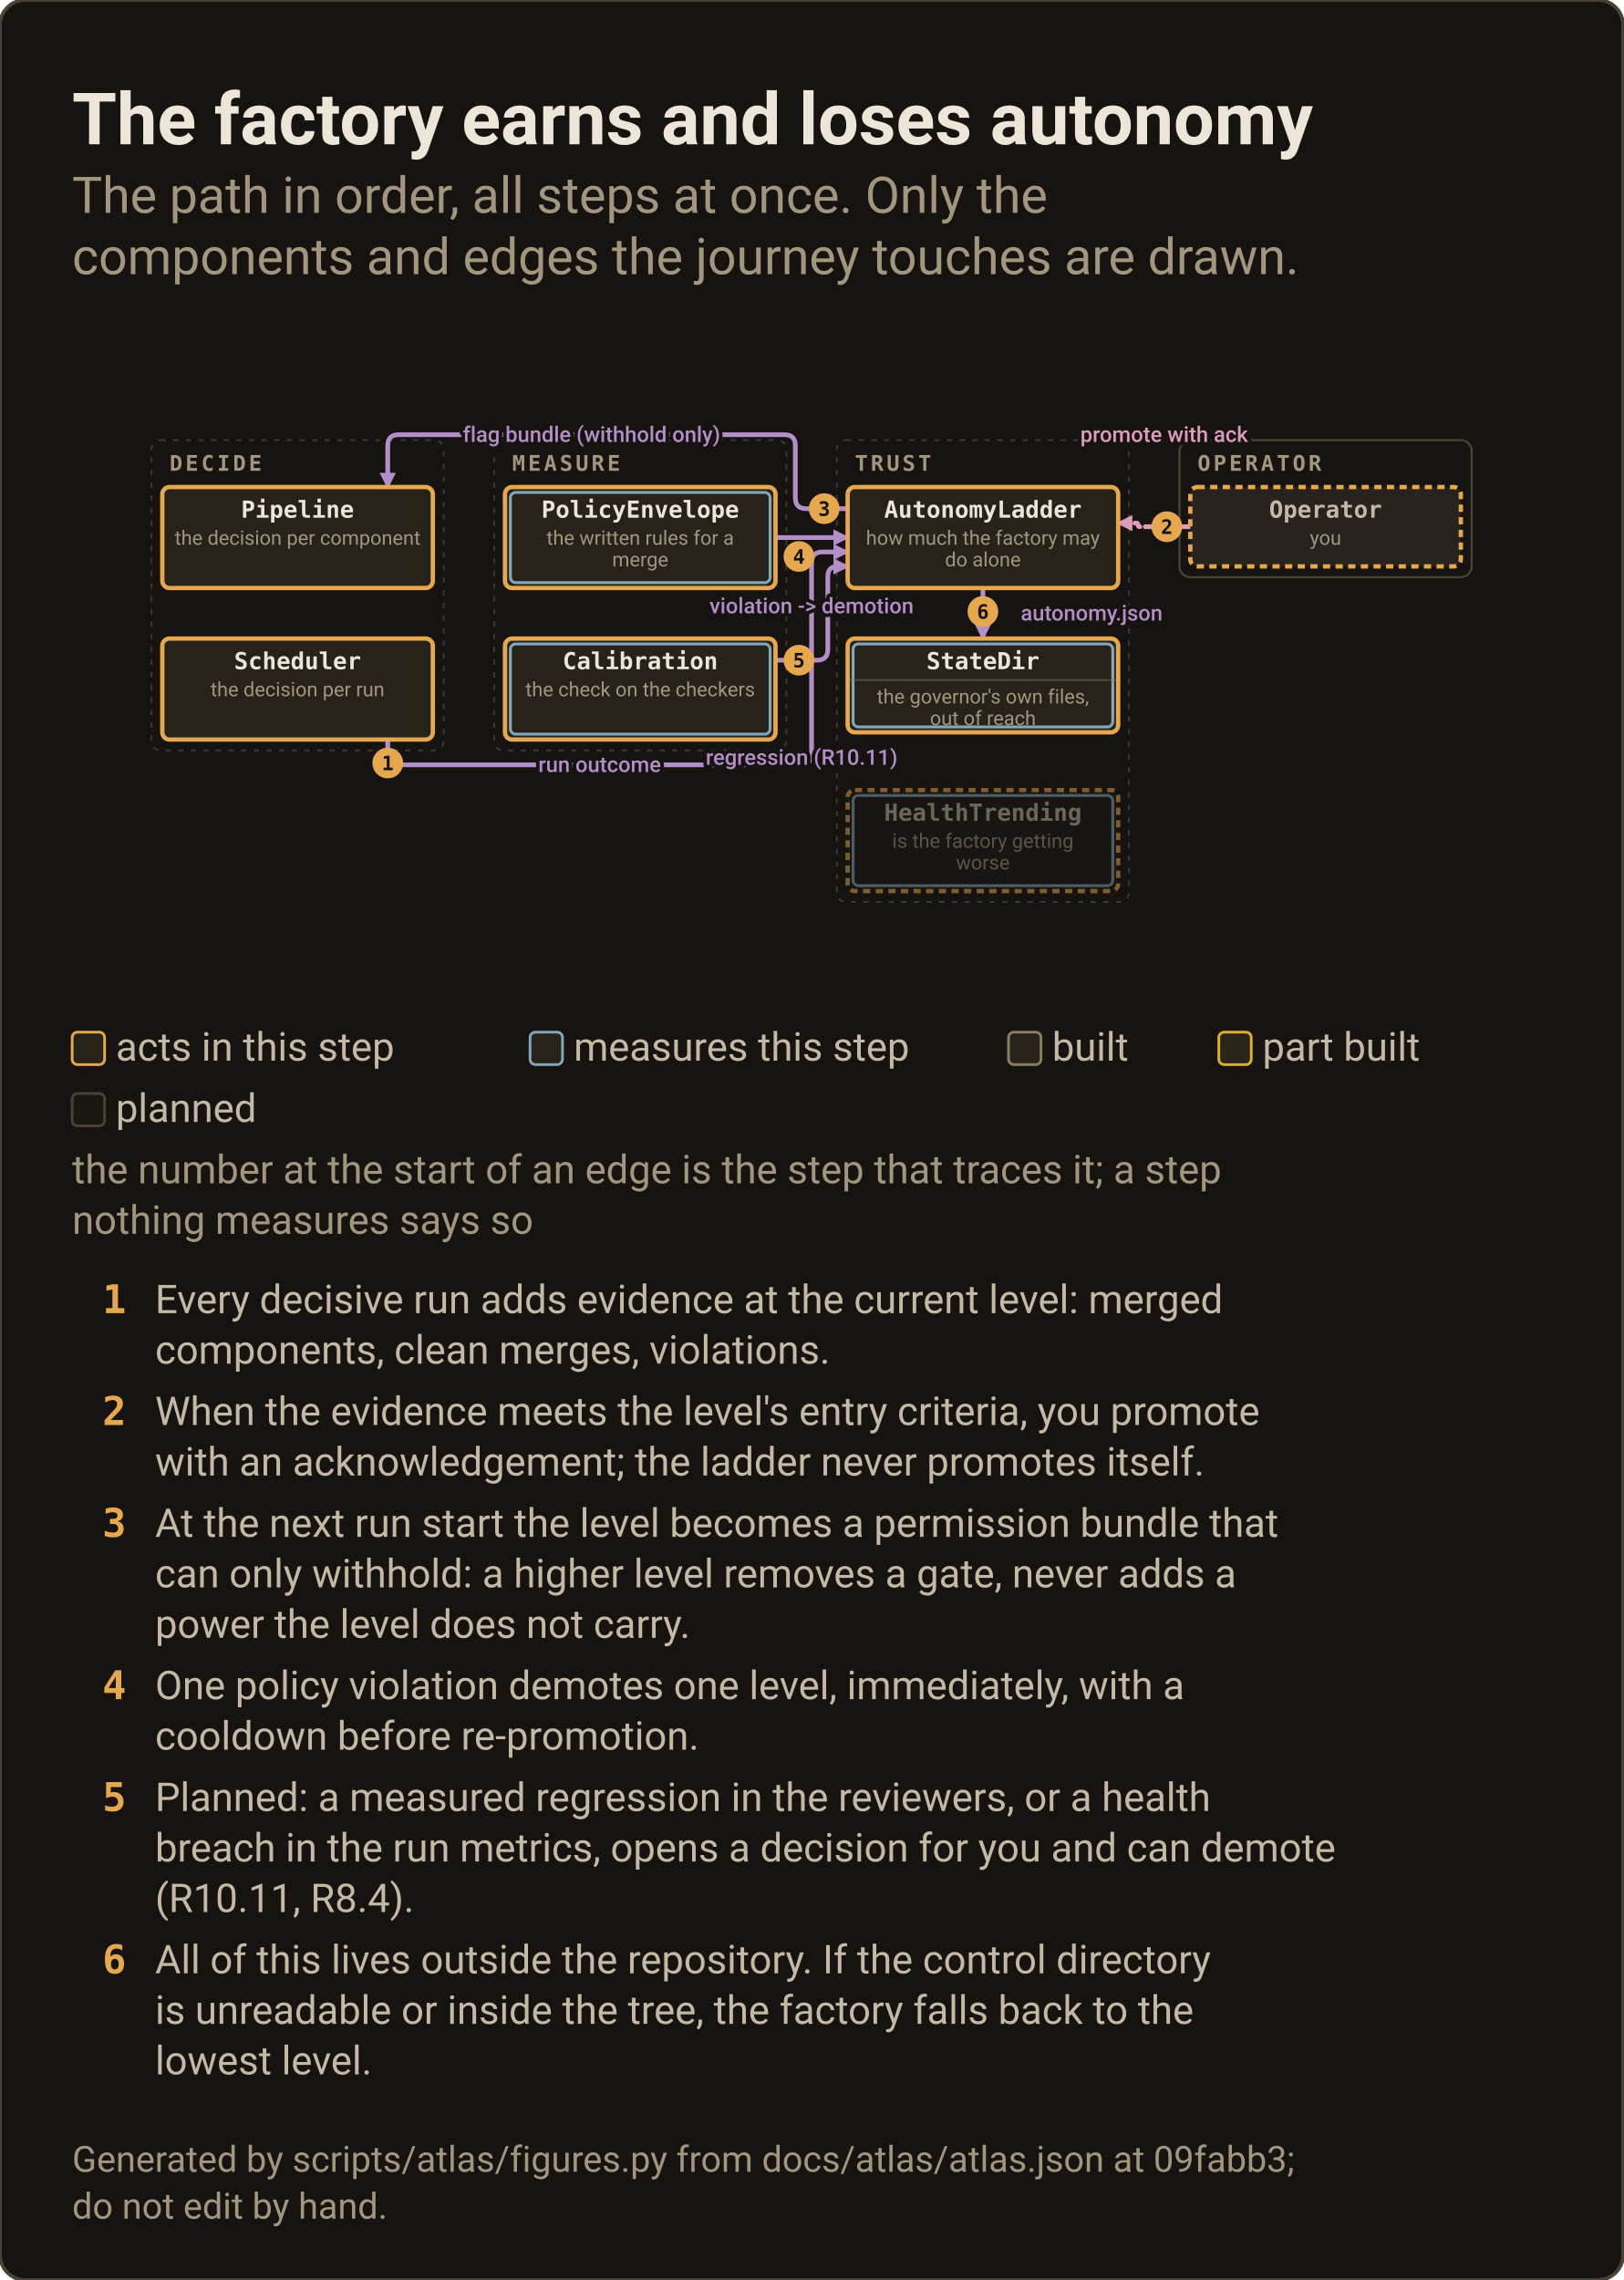
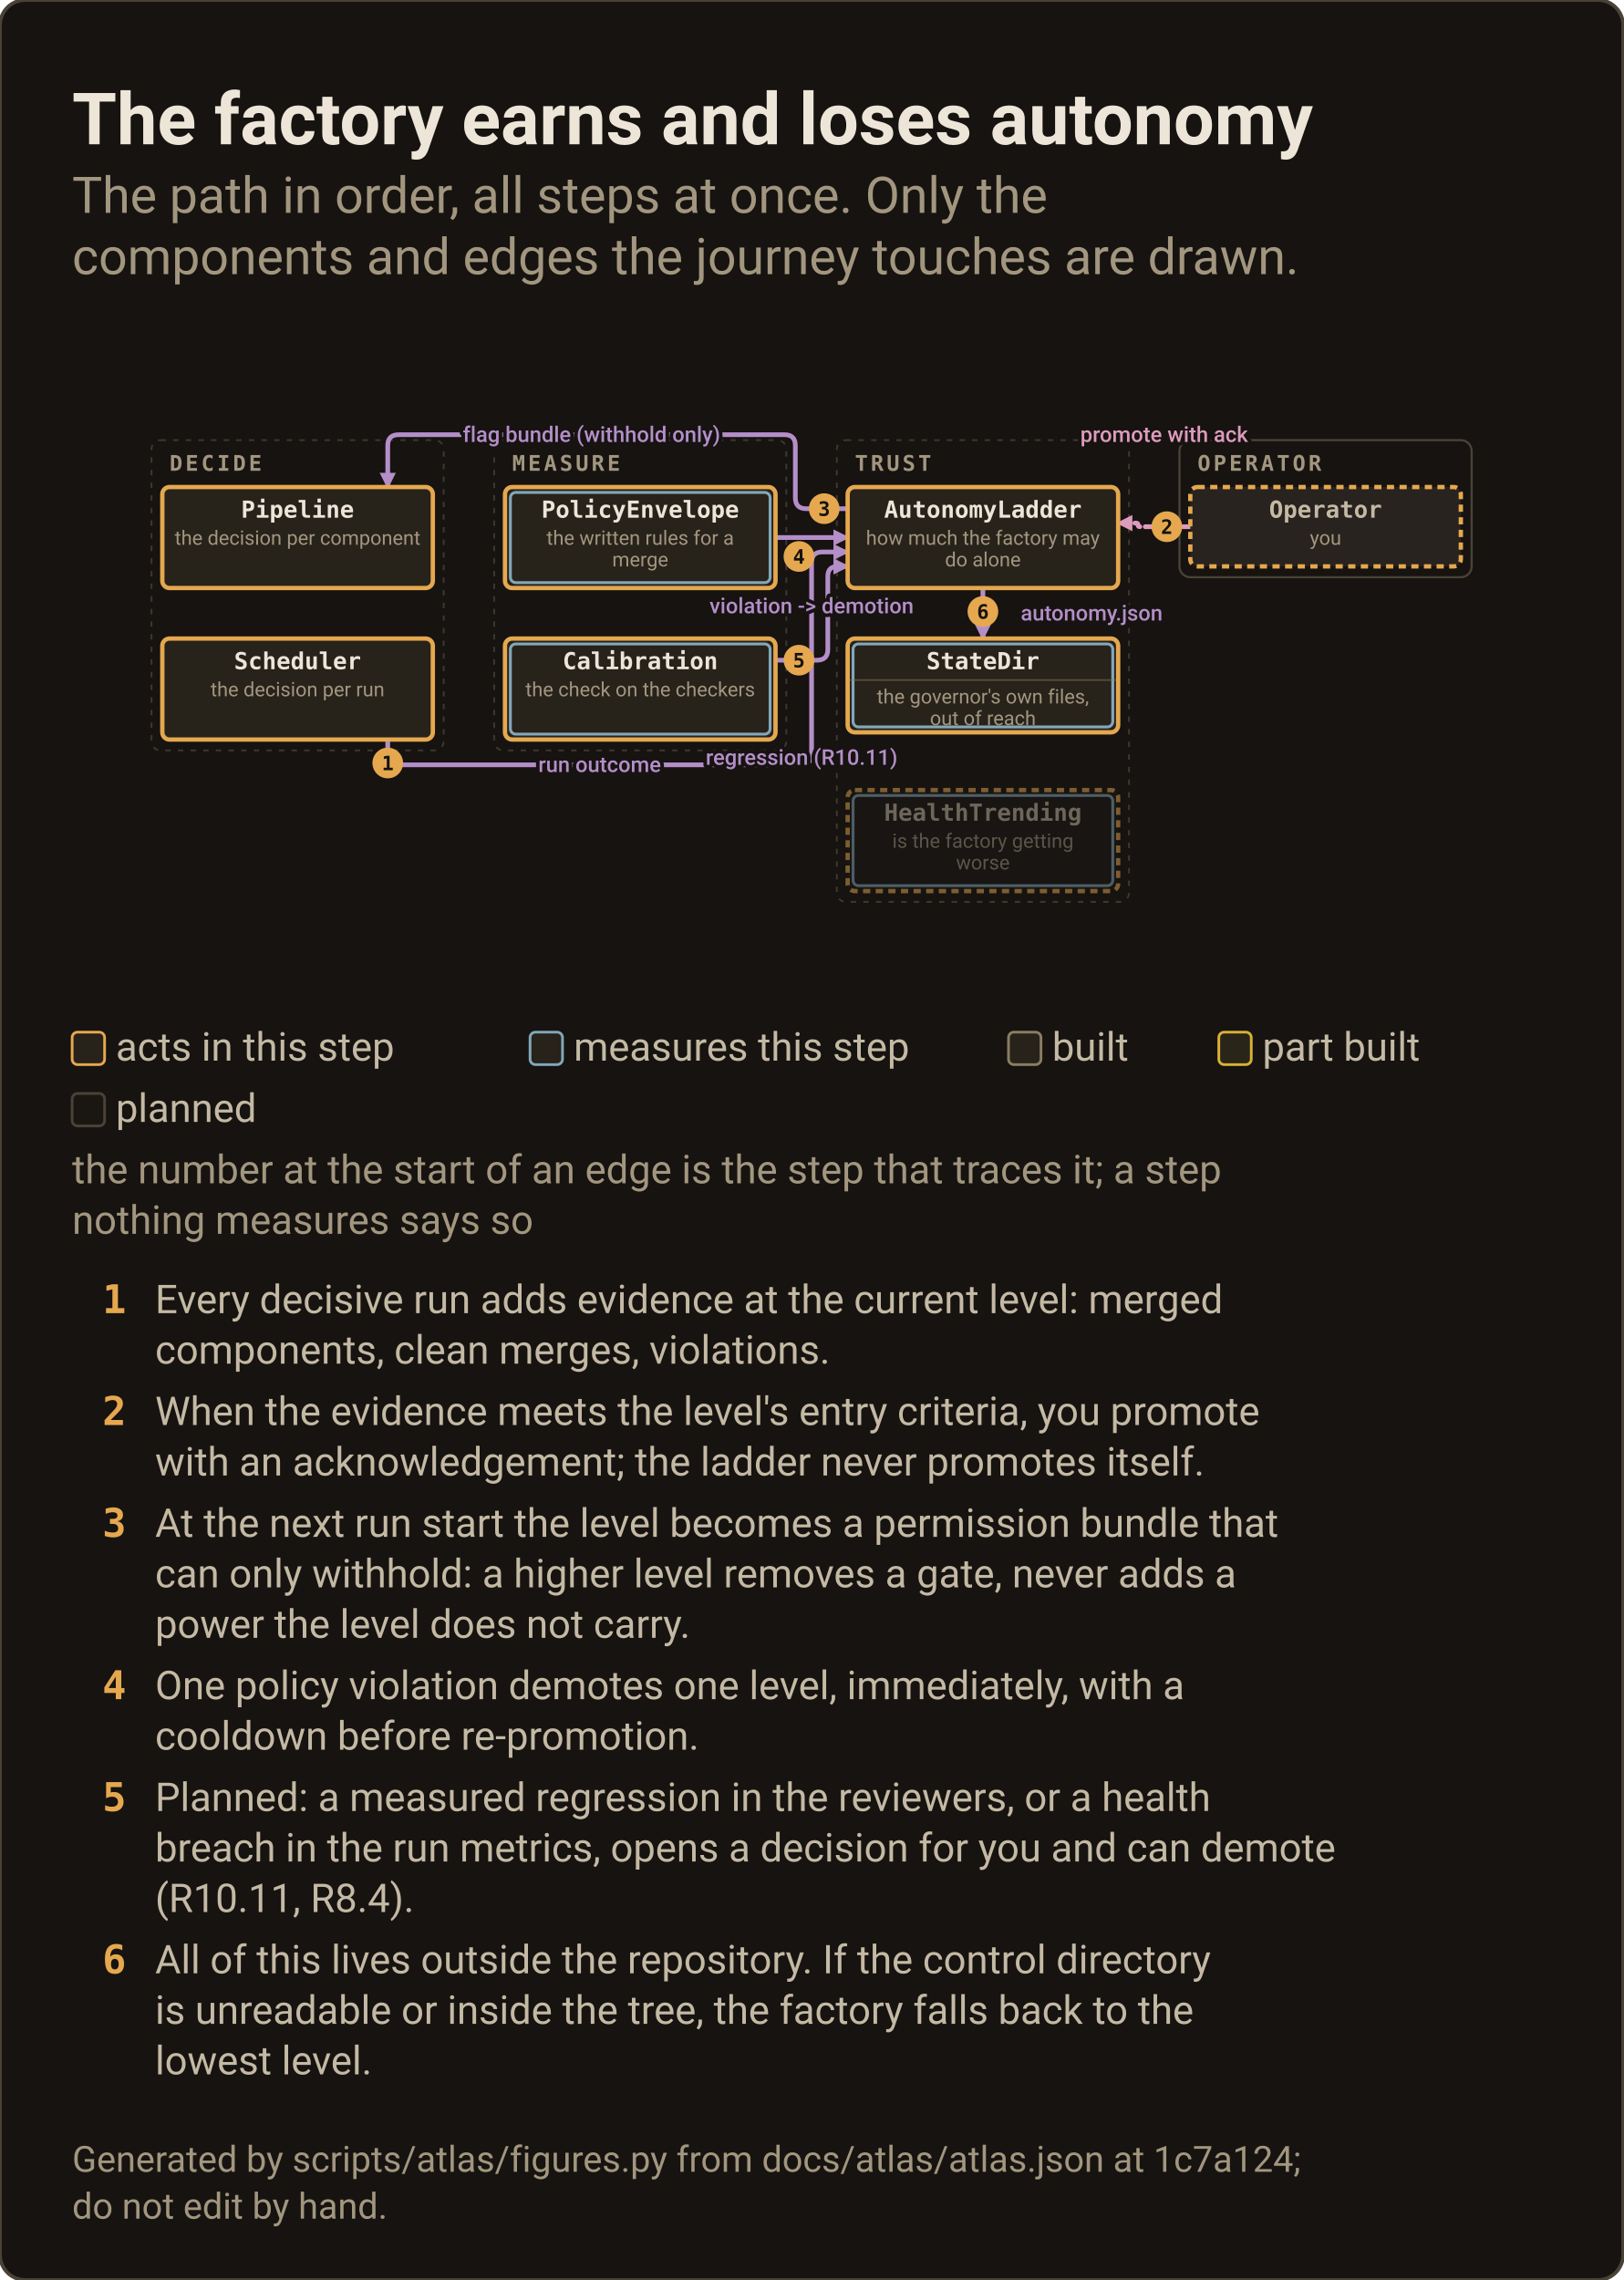
<svg xmlns="http://www.w3.org/2000/svg" width="900" height="1264" viewBox="0 0 900 1264" role="img" aria-label="Journey: The factory earns and loses autonomy">
  <rect x="0" y="0" width="900" height="1264" rx="14" fill="#161310" stroke="#4A4237" stroke-width="2" />
  <text x="40.0" y="80.0" class="c0">The factory earns and loses autonomy</text>
  <text x="40.0" y="118.0" class="c1">The path in order, all steps at once. Only the</text>
  <text x="40.0" y="152.0" class="c1">components and edges the journey touches are drawn.</text>
  <svg id="map" x="76.0" y="170.0" width="748" height="380" viewBox="0 0 748 380" overflow="visible">
    <defs>
      <marker id="map-m-work" viewBox="0 0 8 8" refX="7" refY="4" markerUnits="userSpaceOnUse" markerWidth="9" markerHeight="9" orient="auto-start-reverse">
        <path d="M0,0 L8,4 L0,8 z" fill="#D9CDB2" />
      </marker>
      <marker id="map-m-measure" viewBox="0 0 8 8" refX="7" refY="4" markerUnits="userSpaceOnUse" markerWidth="9" markerHeight="9" orient="auto-start-reverse">
        <path d="M0,0 L8,4 L0,8 z" fill="#82A7BA" />
      </marker>
      <marker id="map-m-feedback" viewBox="0 0 8 8" refX="7" refY="4" markerUnits="userSpaceOnUse" markerWidth="9" markerHeight="9" orient="auto-start-reverse">
        <path d="M0,0 L8,4 L0,8 z" fill="#E39A86" />
      </marker>
      <marker id="map-m-operator" viewBox="0 0 8 8" refX="7" refY="4" markerUnits="userSpaceOnUse" markerWidth="9" markerHeight="9" orient="auto-start-reverse">
        <path d="M0,0 L8,4 L0,8 z" fill="#DD9BBD" />
      </marker>
      <marker id="map-m-trust" viewBox="0 0 8 8" refX="7" refY="4" markerUnits="userSpaceOnUse" markerWidth="9" markerHeight="9" orient="auto-start-reverse">
        <path d="M0,0 L8,4 L0,8 z" fill="#B48EC9" />
      </marker>
      <marker id="map-m-learn" viewBox="0 0 8 8" refX="7" refY="4" markerUnits="userSpaceOnUse" markerWidth="9" markerHeight="9" orient="auto-start-reverse">
        <path d="M0,0 L8,4 L0,8 z" fill="#86C9A9" />
      </marker>
      <marker id="map-m-record" viewBox="0 0 8 8" refX="7" refY="4" markerUnits="userSpaceOnUse" markerWidth="9" markerHeight="9" orient="auto-start-reverse">
        <path d="M0,0 L8,4 L0,8 z" fill="#B7C27C" />
      </marker>
      <marker id="map-m-change" viewBox="0 0 8 8" refX="7" refY="4" markerUnits="userSpaceOnUse" markerWidth="9" markerHeight="9" orient="auto-start-reverse">
        <path d="M0,0 L8,4 L0,8 z" fill="#E26D5A" />
      </marker>
      <marker id="map-m-reach" viewBox="0 0 8 8" refX="7" refY="4" markerUnits="userSpaceOnUse" markerWidth="9" markerHeight="9" orient="auto-start-reverse">
        <path d="M0,0 L8,4 L0,8 z" fill="#E5A84F" />
      </marker>
    </defs>
    <style>#map .node.quiet{opacity:.42}#map .node.planned{opacity:.5}#map .node.planned.quiet{opacity:.3}#map .node.meas .node__box{stroke:#82A7BA;stroke-width:2.2}#map .node.acts .node__box{stroke:#E5A84F;stroke-width:2.4}#map .node__ring{display:none;fill:none;stroke:#82A7BA;stroke-width:1.6}#map .node.meas .node__ring{display:inline}#map .flow.planned{opacity:.35}#map .flowlbl.planned{opacity:.5}#map .flow.off,#map .flowlbl.off{display:none}#map .flow.hot{opacity:1;stroke-opacity:1;stroke-width:2.6}#map .flowlbl.hot{opacity:1}</style>
    <rect x="8.0" y="74.0" width="162.0" height="172.0" rx="5" fill="none" stroke="#A2967F" stroke-opacity=".28" stroke-width="1" stroke-dasharray="3 4" />
    <text x="18.0" y="91.0" class="t3">DECIDE</text>
    <rect x="198.0" y="74.0" width="162.0" height="172.0" rx="5" fill="none" stroke="#A2967F" stroke-opacity=".28" stroke-width="1" stroke-dasharray="3 4" />
    <text x="208.0" y="91.0" class="t3">MEASURE</text>
    <rect x="388.0" y="74.0" width="162.0" height="256.0" rx="5" fill="none" stroke="#A2967F" stroke-opacity=".28" stroke-width="1" stroke-dasharray="3 4" />
    <text x="398.0" y="91.0" class="t3">TRUST</text>
    <rect x="578.0" y="74.0" width="162.0" height="76.0" rx="6" fill="none" stroke="#4A4237" stroke-width="1.2" />
    <text x="588.0" y="91.0" class="t3">OPERATOR</text>
    <g data-layer="flow">
      <path id="map-f48" class="flow trust hot" data-edge="48" data-from="Scheduler" data-to="AutonomyLadder" data-art="run outcome" data-kind="trust" data-layer="trust" d="M 139.0 240.0 L 139.0 248.0 Q 139.0 254.0 145.0 254.0 L 368.0 254.0 Q 374.0 254.0 374.0 248.0 L 374.0 142.0 Q 374.0 136.0 380.0 136.0 L 394.0 136.0" fill="none" stroke="#B48EC9" stroke-opacity="0.82" stroke-width="1.2" stroke-linecap="round" marker-end="url(#map-m-trust)" />
      <path id="map-f67" class="flow trust planned hot" data-edge="67" data-from="Operator" data-to="AutonomyLadder" data-art="promote with ack" data-kind="trust" data-layer="operator" d="M 584.0 122.0 L 556.0 122.0 Q 555.0 122.0 555.0 121.0 L 555.0 121.0 Q 555.0 120.0 554.0 120.0 L 544.0 120.0" fill="none" stroke="#DD9BBD" stroke-opacity="0.82" stroke-width="1.2" stroke-dasharray="4 3" stroke-linecap="round" marker-end="url(#map-m-operator)" />
      <path id="map-f49" class="flow trust hot" data-edge="49" data-from="AutonomyLadder" data-to="Pipeline" data-art="flag bundle (withhold only)" data-kind="trust" data-layer="trust" d="M 394.0 112.0 L 371.0 112.0 Q 365.0 112.0 365.0 106.0 L 365.0 77.0 Q 365.0 71.0 359.0 71.0 L 145.0 71.0 Q 139.0 71.0 139.0 77.0 L 139.0 100.0" fill="none" stroke="#B48EC9" stroke-opacity="0.82" stroke-width="1.2" stroke-linecap="round" marker-end="url(#map-m-trust)" />
      <path id="map-f50" class="flow trust hot" data-edge="50" data-from="PolicyEnvelope" data-to="AutonomyLadder" data-art="violation -&gt; demotion" data-kind="trust" data-layer="trust" d="M 354.0 128.0 L 394.0 128.0" fill="none" stroke="#B48EC9" stroke-opacity="0.82" stroke-width="1.2" stroke-linecap="round" marker-end="url(#map-m-trust)" />
      <path id="map-f51" class="flow trust hot" data-edge="51" data-from="Calibration" data-to="AutonomyLadder" data-art="regression (R10.11)" data-kind="trust" data-layer="trust" d="M 354.0 196.0 L 377.0 196.0 Q 383.0 196.0 383.0 190.0 L 383.0 149.5 Q 383.0 144.0 388.5 144.0 L 394.0 144.0" fill="none" stroke="#B48EC9" stroke-opacity="0.82" stroke-width="1.2" stroke-linecap="round" marker-end="url(#map-m-trust)" />
      <path id="map-f52" class="flow trust hot" data-edge="52" data-from="AutonomyLadder" data-to="StateDir" data-art="autonomy.json" data-kind="trust" data-layer="trust" d="M 469.0 156.0 L 469.0 184.0" fill="none" stroke="#B48EC9" stroke-opacity="0.82" stroke-width="1.2" stroke-linecap="round" marker-end="url(#map-m-trust)" />
    </g>
    <g class="node built acts meas" data-id="PolicyEnvelope" data-kind="component" data-state="built" data-region="measure" role="button" tabindex="0" aria-label="PolicyEnvelope, the written rules for a merge, built">
      <rect class="node__box" x="204.0" y="100.0" width="150.0" height="56.0" rx="4.0" fill="#27221A" stroke="#8A7D63" stroke-width="1.1" />
      <rect class="node__ring" x="207.0" y="103.0" width="144.0" height="50.0" rx="3.0" />
      <text x="279.0" y="117.0" class="t4">PolicyEnvelope</text>
      <g data-layer="job">
        <text x="279.0" y="132.0" class="t5">the written rules for a</text>
        <text x="279.0" y="144.0" class="t5">merge</text>
      </g>
    </g>
    <g class="node built acts meas" data-id="Calibration" data-kind="component" data-state="built" data-region="measure" role="button" tabindex="0" aria-label="Calibration, the check on the checkers, built">
      <rect class="node__box" x="204.0" y="184.0" width="150.0" height="56.0" rx="4.0" fill="#27221A" stroke="#8A7D63" stroke-width="1.1" />
      <rect class="node__ring" x="207.0" y="187.0" width="144.0" height="50.0" rx="3.0" />
      <text x="279.0" y="201.0" class="t4">Calibration</text>
      <g data-layer="job">
        <text x="279.0" y="216.0" class="t5">the check on the checkers</text>
      </g>
    </g>
    <g class="node built acts" data-id="Pipeline" data-kind="component" data-state="built" data-region="decide" role="button" tabindex="0" aria-label="Pipeline, the decision per component, built">
      <rect class="node__box" x="14.0" y="100.0" width="150.0" height="56.0" rx="4.0" fill="#27221A" stroke="#8A7D63" stroke-width="1.1" />
      <rect class="node__ring" x="17.0" y="103.0" width="144.0" height="50.0" rx="3.0" />
      <text x="89.0" y="117.0" class="t4">Pipeline</text>
      <g data-layer="job">
        <text x="89.0" y="132.0" class="t5">the decision per component</text>
      </g>
    </g>
    <g class="node built acts" data-id="Scheduler" data-kind="component" data-state="built" data-region="decide" role="button" tabindex="0" aria-label="Scheduler, the decision per run, built">
      <rect class="node__box" x="14.0" y="184.0" width="150.0" height="56.0" rx="4.0" fill="#27221A" stroke="#8A7D63" stroke-width="1.1" />
      <rect class="node__ring" x="17.0" y="187.0" width="144.0" height="50.0" rx="3.0" />
      <text x="89.0" y="201.0" class="t4">Scheduler</text>
      <g data-layer="job">
        <text x="89.0" y="216.0" class="t5">the decision per run</text>
      </g>
    </g>
    <g class="node built acts" data-id="AutonomyLadder" data-kind="component" data-state="built" data-region="trust" role="button" tabindex="0" aria-label="AutonomyLadder, how much the factory may do alone, built">
      <rect class="node__box" x="394.0" y="100.0" width="150.0" height="56.0" rx="4.0" fill="#27221A" stroke="#8A7D63" stroke-width="1.1" />
      <rect class="node__ring" x="397.0" y="103.0" width="144.0" height="50.0" rx="3.0" />
      <text x="469.0" y="117.0" class="t4">AutonomyLadder</text>
      <g data-layer="job">
        <text x="469.0" y="132.0" class="t5">how much the factory may</text>
        <text x="469.0" y="144.0" class="t5">do alone</text>
      </g>
    </g>
    <g class="node built acts meas" data-id="StateDir" data-kind="store" data-state="built" data-region="trust" role="button" tabindex="0" aria-label="StateDir, the governor's own files, out of reach, built">
      <rect class="node__box" x="394.0" y="184.0" width="150.0" height="52.0" rx="4.0" fill="#27221A" stroke="#8A7D63" stroke-width="1.1" />
      <rect class="node__ring" x="397.0" y="187.0" width="144.0" height="46.0" rx="3.0" />
      <text x="469.0" y="201.0" class="t4">StateDir</text>
      <line x1="395.0" y1="207.0" x2="543.0" y2="207.0" stroke="#8A7D63" stroke-opacity=".45" stroke-width="1" />
      <g data-layer="job">
        <text x="469.0" y="220.0" class="t5">the governor's own files,</text>
        <text x="469.0" y="232.0" class="t5">out of reach</text>
      </g>
    </g>
    <g class="node planned acts meas" data-id="HealthTrending" data-kind="component" data-state="planned" data-region="trust" role="button" tabindex="0" aria-label="HealthTrending, is the factory getting worse, planned">
      <rect class="node__box" x="394.0" y="268.0" width="150.0" height="56.0" rx="4.0" fill="#1A1713" stroke="#4A4237" stroke-width="1.1" stroke-dasharray="4 3" />
      <rect class="node__ring" x="397.0" y="271.0" width="144.0" height="50.0" rx="3.0" />
      <text x="469.0" y="285.0" class="t6">HealthTrending</text>
      <g data-layer="job">
        <text x="469.0" y="300.0" class="t5">is the factory getting</text>
        <text x="469.0" y="312.0" class="t5">worse</text>
      </g>
    </g>
    <g class="node actor acts" data-id="Operator" data-kind="actor" data-state="planned" data-region="operator" role="button" tabindex="0" aria-label="Operator, you, outside">
      <rect class="node__box" x="584.0" y="100.0" width="150.0" height="44.0" rx="4.0" fill="#28231E" stroke="#A2967F" stroke-width="1.1" stroke-dasharray="4 3" />
      <rect class="node__ring" x="587.0" y="103.0" width="144.0" height="38.0" rx="3.0" />
      <text x="659.0" y="117.0" class="t6">Operator</text>
      <g data-layer="job">
        <text x="659.0" y="132.0" class="t5">you</text>
      </g>
    </g>
    <g data-layer="flow">
      <g class="flowlbl trust hot" data-edge="48" data-from="Scheduler" data-to="AutonomyLadder" data-layer="trust">
        <text x="256.5" y="258.0" class="t1">run outcome</text>
      </g>
      <g class="flowlbl trust planned hot" data-edge="67" data-from="Operator" data-to="AutonomyLadder" data-layer="operator">
        <text x="569.5" y="75.0" class="t2">promote with ack</text>
      </g>
      <g class="flowlbl trust hot" data-edge="49" data-from="AutonomyLadder" data-to="Pipeline" data-layer="trust">
        <text x="252.0" y="75.0" class="t1">flag bundle (withhold only)</text>
      </g>
      <g class="flowlbl trust hot" data-edge="50" data-from="PolicyEnvelope" data-to="AutonomyLadder" data-layer="trust">
        <text x="374.0" y="170.0" class="t1">violation -&gt; demotion</text>
      </g>
      <g class="flowlbl trust hot" data-edge="51" data-from="Calibration" data-to="AutonomyLadder" data-layer="trust">
        <text x="368.5" y="254.0" class="t1">regression (R10.11)</text>
      </g>
      <g class="flowlbl trust hot" data-edge="52" data-from="AutonomyLadder" data-to="StateDir" data-layer="trust">
        <text x="529.3" y="174.0" class="t1">autonomy.json</text>
      </g>
    </g>
    <g data-layer="steps">
      <g class="step" data-edge="48">
        <circle cx="139.0" cy="253.0" r="8.5" fill="#E5A84F" />
        <text x="139.0" y="257.0" class="t0">1</text>
      </g>
      <g class="step" data-edge="67">
        <circle cx="571.0" cy="122.0" r="8.5" fill="#E5A84F" />
        <text x="571.0" y="126.0" class="t0">2</text>
      </g>
      <g class="step" data-edge="49">
        <circle cx="381.0" cy="112.0" r="8.5" fill="#E5A84F" />
        <text x="381.0" y="116.0" class="t0">3</text>
      </g>
      <g class="step" data-edge="50">
        <circle cx="367.0" cy="138.5" r="8.5" fill="#E5A84F" />
        <text x="367.0" y="142.5" class="t0">4</text>
      </g>
      <g class="step" data-edge="51">
        <circle cx="367.0" cy="196.0" r="8.5" fill="#E5A84F" />
        <text x="367.0" y="200.0" class="t0">5</text>
      </g>
      <g class="step" data-edge="52">
        <circle cx="469.0" cy="169.0" r="8.5" fill="#E5A84F" />
        <text x="469.0" y="173.0" class="t0">6</text>
      </g>
    </g>
    <style>#map .t0{font-family:ui-monospace,"SF Mono",SFMono-Regular,"JetBrains Mono",Menlo,Consolas,monospace;font-size:11.0px;font-weight:700;fill:#161310;text-anchor:middle}#map .t1{font-family:ui-sans-serif,system-ui,-apple-system,"SF Pro Text","Segoe UI",Roboto,"Helvetica Neue",Arial,sans-serif;font-size:12.0px;font-weight:500;fill:#B48EC9;text-anchor:middle;paint-order:stroke;stroke:#161310;stroke-width:4;stroke-linejoin:round}#map .t2{font-family:ui-sans-serif,system-ui,-apple-system,"SF Pro Text","Segoe UI",Roboto,"Helvetica Neue",Arial,sans-serif;font-size:12.0px;font-weight:500;fill:#DD9BBD;text-anchor:middle;paint-order:stroke;stroke:#161310;stroke-width:4;stroke-linejoin:round}#map .t3{font-family:ui-monospace,"SF Mono",SFMono-Regular,"JetBrains Mono",Menlo,Consolas,monospace;font-size:12.0px;font-weight:600;fill:#A2967F;text-anchor:start;letter-spacing:.13em}#map .t4{font-family:ui-monospace,"SF Mono",SFMono-Regular,"JetBrains Mono",Menlo,Consolas,monospace;font-size:13.0px;font-weight:600;fill:#ECE5D8;text-anchor:middle}#map .t5{font-family:ui-sans-serif,system-ui,-apple-system,"SF Pro Text","Segoe UI",Roboto,"Helvetica Neue",Arial,sans-serif;font-size:11.0px;font-weight:400;fill:#A2967F;text-anchor:middle}#map .t6{font-family:ui-monospace,"SF Mono",SFMono-Regular,"JetBrains Mono",Menlo,Consolas,monospace;font-size:13.0px;font-weight:600;fill:#C4B9A4;text-anchor:middle}</style>
  </svg>
  <rect x="40.0" y="572.2" width="18" height="18" rx="3" fill="#27221A" stroke="#E5A84F" stroke-width="1.5" />
  <text x="64.2" y="588.0" class="c2">acts in this step</text>
  <rect x="293.9" y="572.2" width="18" height="18" rx="3" fill="#27221A" stroke="#82A7BA" stroke-width="1.5" />
  <text x="318.1" y="588.0" class="c2">measures this step</text>
  <rect x="559.2" y="572.2" width="18" height="18" rx="3" fill="#27221A" stroke="#8A7D63" stroke-width="1.5" />
  <text x="583.4" y="588.0" class="c2">built</text>
  <rect x="675.8" y="572.2" width="18" height="18" rx="3" fill="#2A2519" stroke="#D9B036" stroke-width="1.5" />
  <text x="700.0" y="588.0" class="c2">part built</text>
  <rect x="40.0" y="606.2" width="18" height="18" rx="3" fill="#1A1713" stroke="#4A4237" stroke-width="1.5" />
  <text x="64.2" y="622.0" class="c2">planned</text>
  <text x="40.0" y="656.0" class="c3">the number at the start of an edge is the step that traces it; a step</text>
  <text x="40.0" y="684.0" class="c3">nothing measures says so</text>
  <text x="70.0" y="728.0" class="c4">1</text>
  <text x="86.0" y="728.0" class="c2">Every decisive run adds evidence at the current level: merged</text>
  <text x="86.0" y="756.0" class="c2">components, clean merges, violations.</text>
  <text x="70.0" y="790.0" class="c4">2</text>
  <text x="86.0" y="790.0" class="c2">When the evidence meets the level's entry criteria, you promote</text>
  <text x="86.0" y="818.0" class="c2">with an acknowledgement; the ladder never promotes itself.</text>
  <text x="70.0" y="852.0" class="c4">3</text>
  <text x="86.0" y="852.0" class="c2">At the next run start the level becomes a permission bundle that</text>
  <text x="86.0" y="880.0" class="c2">can only withhold: a higher level removes a gate, never adds a</text>
  <text x="86.0" y="908.0" class="c2">power the level does not carry.</text>
  <text x="70.0" y="942.0" class="c4">4</text>
  <text x="86.0" y="942.0" class="c2">One policy violation demotes one level, immediately, with a</text>
  <text x="86.0" y="970.0" class="c2">cooldown before re-promotion.</text>
  <text x="70.0" y="1004.0" class="c4">5</text>
  <text x="86.0" y="1004.0" class="c2">Planned: a measured regression in the reviewers, or a health</text>
  <text x="86.0" y="1032.0" class="c2">breach in the run metrics, opens a decision for you and can demote</text>
  <text x="86.0" y="1060.0" class="c2">(R10.11, R8.4).</text>
  <text x="70.0" y="1094.0" class="c4">6</text>
  <text x="86.0" y="1094.0" class="c2">All of this lives outside the repository. If the control directory</text>
  <text x="86.0" y="1122.0" class="c2">is unreadable or inside the tree, the factory falls back to the</text>
  <text x="86.0" y="1150.0" class="c2">lowest level.</text>
-   <text x="40.0" y="1204.0" class="c5">Generated by scripts/atlas/figures.py from docs/atlas/atlas.json at 09fabb3;</text>
+   <text x="40.0" y="1204.0" class="c5">Generated by scripts/atlas/figures.py from docs/atlas/atlas.json at 1c7a124;</text>
  <text x="40.0" y="1230.0" class="c5">do not edit by hand.</text>
  <style>.c0{font-family:ui-sans-serif,system-ui,-apple-system,"SF Pro Text","Segoe UI",Roboto,"Helvetica Neue",Arial,sans-serif;font-size:40.0px;font-weight:600;fill:#ECE5D8;text-anchor:start}.c1{font-family:ui-sans-serif,system-ui,-apple-system,"SF Pro Text","Segoe UI",Roboto,"Helvetica Neue",Arial,sans-serif;font-size:28.0px;font-weight:400;fill:#A2967F;text-anchor:start}.c2{font-family:ui-sans-serif,system-ui,-apple-system,"SF Pro Text","Segoe UI",Roboto,"Helvetica Neue",Arial,sans-serif;font-size:22.0px;font-weight:400;fill:#C4B9A4;text-anchor:start}.c3{font-family:ui-sans-serif,system-ui,-apple-system,"SF Pro Text","Segoe UI",Roboto,"Helvetica Neue",Arial,sans-serif;font-size:22.0px;font-weight:400;fill:#A2967F;text-anchor:start}.c4{font-family:ui-monospace,"SF Mono",SFMono-Regular,"JetBrains Mono",Menlo,Consolas,monospace;font-size:22.0px;font-weight:700;fill:#E5A84F;text-anchor:end}.c5{font-family:ui-sans-serif,system-ui,-apple-system,"SF Pro Text","Segoe UI",Roboto,"Helvetica Neue",Arial,sans-serif;font-size:20.0px;font-weight:400;fill:#A2967F;text-anchor:start}</style>
</svg>
